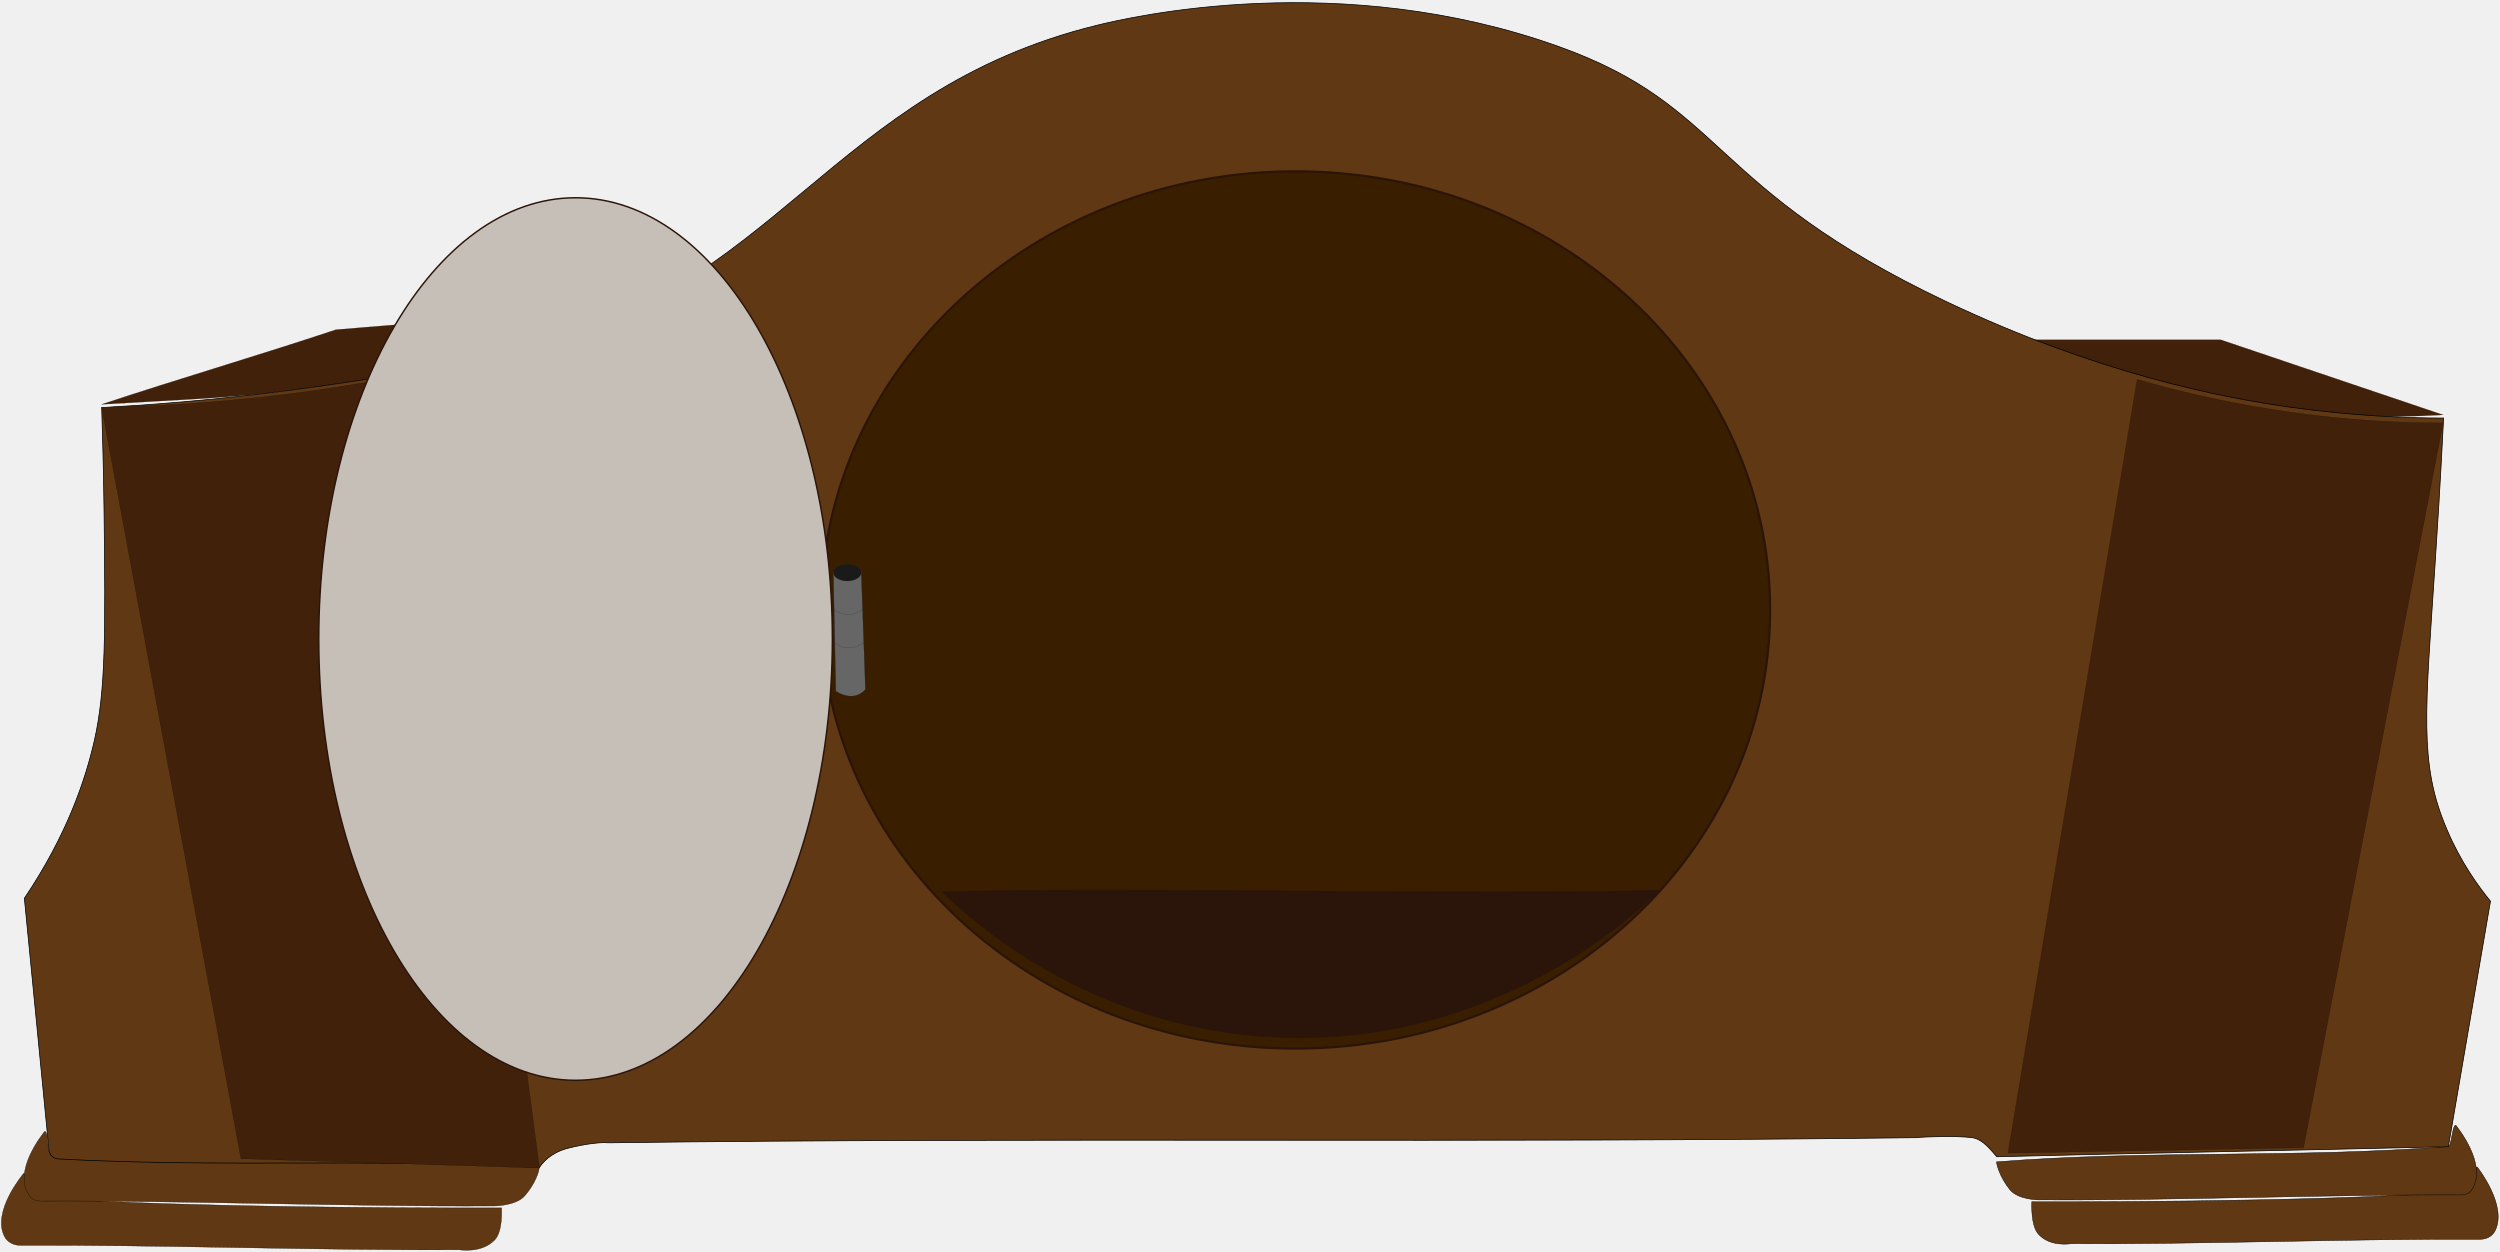
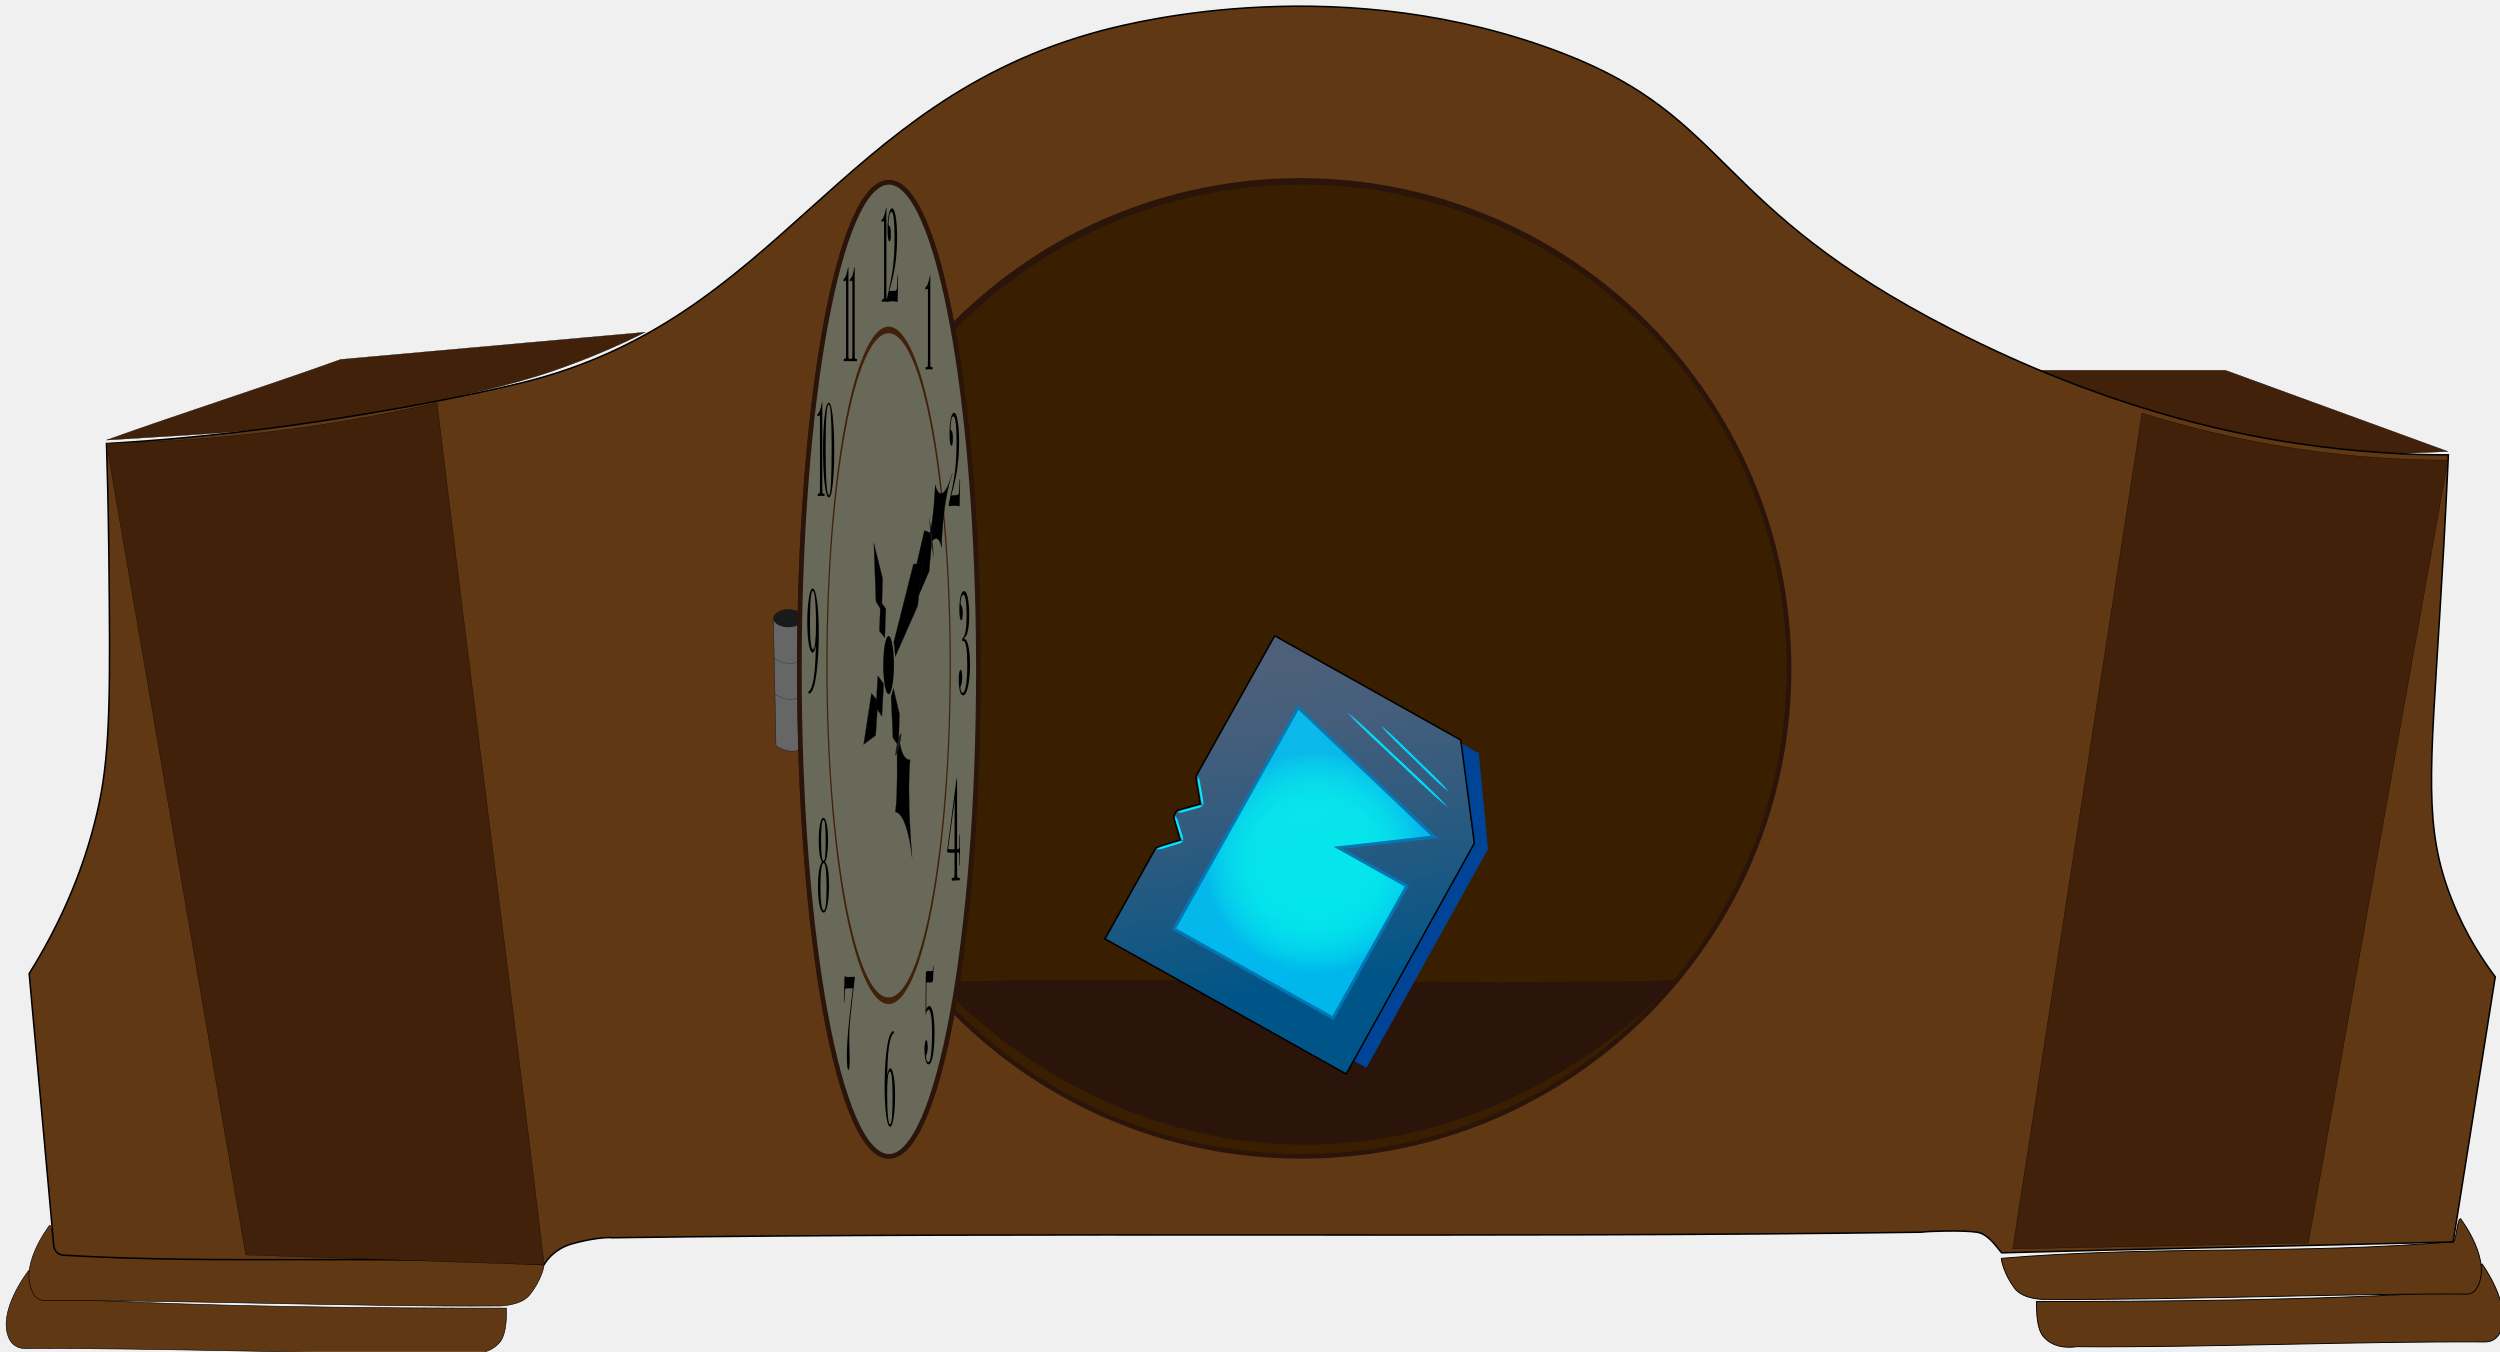
- <svg xmlns="http://www.w3.org/2000/svg" width="847" height="424" viewBox="0 0 847 424" fill="none">
-   <path d="M34.454 136.993C60.923 128.203 87.392 120.491 113.771 111.701L216.954 103.16C208.071 107.306 197.753 111.452 186.089 115.184C181.692 116.594 170.297 120.159 146.251 124.72C140.15 125.881 120.052 129.696 90.442 133.179C75.638 134.92 56.706 135.667 34.365 136.993H34.454Z" fill="#42210B" stroke="black" stroke-width="0.05" stroke-miterlimit="10" />
-   <path d="M827.709 140.559L752.34 115.101H688.815C704.607 122.399 725.872 130.525 751.892 135.915C782.129 142.218 808.418 141.554 827.799 140.559H827.709Z" fill="#42210B" stroke="black" stroke-width="0.05" stroke-miterlimit="10" />
-   <path d="M169.938 409.239C169.938 410.151 170.387 417.283 167.516 420.185C163.209 424.58 156.211 423.502 155.313 423.419C111.797 423.751 51.233 421.678 6.819 421.927C4.576 421.927 2.512 420.848 1.525 418.941C-2.871 410.483 7.806 397.795 8.075 397.463C9.421 397.546 10.588 405.59 11.933 405.673C66.665 409.653 169.938 409.239 169.938 409.239Z" fill="#603813" stroke="black" stroke-width="0.1" stroke-miterlimit="10" />
-   <path d="M182.679 395.722C182.679 396.634 181.513 400.863 177.834 405.092C174.873 408.575 167.426 408.658 166.529 408.575C122.833 408.907 58.231 406.668 13.818 406.917C12.382 406.917 10.946 406.419 10.139 405.341C3.768 396.883 14.894 383.698 15.164 383.283C16.509 383.366 15.792 390.415 17.137 390.498C71.869 394.561 127.947 391.658 182.679 395.722Z" fill="#603813" stroke="black" stroke-width="0.1" stroke-miterlimit="10" />
-   <path d="M688.367 407.166C688.367 408.078 688.008 415.21 690.61 418.112C694.558 422.507 701.108 421.429 702.005 421.346C742.561 421.678 799.087 419.605 840.45 419.854C842.514 419.854 844.488 418.775 845.385 416.868C849.512 408.41 839.553 395.722 839.284 395.39C838.028 395.473 836.951 403.517 835.695 403.6C784.642 407.58 688.367 407.166 688.367 407.166Z" fill="#603813" stroke="black" stroke-width="0.15" stroke-miterlimit="10" />
-   <path d="M676.434 393.649C676.434 394.561 677.51 398.79 680.92 403.019C683.701 406.502 690.61 406.585 691.507 406.502C732.242 406.834 792.537 404.595 833.9 404.844C835.246 404.844 836.592 404.346 837.31 403.268C843.232 394.81 832.285 381.625 832.016 381.21C830.76 381.293 830.67 388.342 829.414 388.425C778.361 392.488 727.397 389.585 676.344 393.649H676.434Z" fill="#603813" stroke="black" stroke-width="0.15" stroke-miterlimit="10" />
-   <path d="M34.454 138.071C34.723 146.447 35.082 158.72 35.262 173.646C35.71 213.534 35.89 233.851 31.942 251.016C28.981 263.953 22.79 282.777 8.255 304.338C10.857 331.454 13.997 362.386 16.599 389.751C16.779 391.327 18.124 392.571 19.919 392.654C74.382 395.639 128.306 392.405 182.769 395.556C183.666 394.063 186.537 390.581 192.19 389.088C198.471 387.429 204.123 386.932 205.918 387.181C352.438 385.273 502.727 387.346 649.247 385.439C651.849 385.107 663.244 384.776 668.179 385.439C671.858 385.937 674.639 389.834 676.523 391.907C729.371 390.581 776.656 389.751 829.504 388.507L843.77 305.333C839.732 300.357 833.721 292.148 829.055 281.118C819.365 258.645 821.787 240.651 825.017 190.895C825.735 180.281 826.812 163.198 827.889 141.637C814.968 141.637 797.382 140.891 776.746 138.071C752.251 134.671 710.798 126.545 659.386 102.164C578.454 63.77 584.915 36.155 528.298 15.838C454.186 -10.781 383.214 5.722 371.729 8.541C281.376 30.682 262.983 99.262 174.873 119.081C139.163 127.125 96.723 132.432 96.723 132.432C71.241 135.666 49.887 137.242 34.813 138.071H34.454Z" fill="#603813" stroke="black" stroke-width="0.25" stroke-miterlimit="10" />
-   <path d="M34.454 137.988L81.649 392.571L182.769 395.722C171.105 306.411 158.095 214.612 146.43 125.301C126.153 129.53 103.363 133.262 78.329 135.584C62.897 136.993 48.182 137.74 34.454 137.988Z" fill="#42210B" stroke="black" stroke-width="0.05" stroke-miterlimit="10" />
-   <path d="M724.077 128.618L680.292 390.664L780.424 388.839L827.709 143.296C812.815 143.296 795.588 142.384 776.566 139.73C756.468 136.91 738.882 132.847 724.077 128.535V128.618Z" fill="#42210B" stroke="black" stroke-width="0.05" stroke-miterlimit="10" />
-   <path d="M438.933 355.254C527.733 355.254 599.719 288.723 599.719 206.651C599.719 124.58 527.733 58.048 438.933 58.048C350.133 58.048 278.146 124.58 278.146 206.651C278.146 288.723 350.133 355.254 438.933 355.254Z" fill="#391E00" stroke="#2B140A" stroke-width="0.75" stroke-miterlimit="10" />
-   <path d="M318.91 302.009C328.337 311.206 368.84 348.8 432.91 351.543C506.844 354.69 554.765 309.189 562.534 301.525C492.179 303.219 389.178 300.315 318.91 302.009Z" fill="#2B140A" />
-   <path d="M195 366C243.049 366 282 299.067 282 216.5C282 133.933 243.049 67 195 67C146.951 67 108 133.933 108 216.5C108 299.067 146.951 366 195 366Z" fill="#C6BFB7" stroke="#2B140A" stroke-width="0.5" stroke-miterlimit="10" />
-   <path d="M282.333 193.71L283.164 234.114C283.164 234.114 288.81 238.354 293.212 233.616L291.8 193.793C291.8 192.629 285.904 188.971 282.333 193.793V193.71Z" fill="#666666" stroke="#1A1A1A" stroke-width="0.08" stroke-miterlimit="10" />
-   <path d="M287.067 196.869C289.681 196.869 291.8 195.603 291.8 194.042C291.8 192.481 289.681 191.216 287.067 191.216C284.453 191.216 282.333 192.481 282.333 194.042C282.333 195.603 284.453 196.869 287.067 196.869Z" fill="#1A1A1A" />
-   <path d="M282.333 206.43C282.333 206.43 287.316 210.503 292.215 206.43" stroke="#1A1A1A" stroke-width="0.05" stroke-miterlimit="10" />
-   <path d="M282.832 217.819C282.832 217.819 287.316 221.727 292.464 217.736" stroke="#1A1A1A" stroke-width="0.05" stroke-miterlimit="10" />
+ <svg xmlns="http://www.w3.org/2000/svg" width="405" height="219" viewBox="0 0 405 219" fill="none">
+   <g clip-path="url(#clip0_312_1041)">
+     <path d="M17.252 71.292C29.909 66.752 42.565 62.768 55.178 58.228L104.516 53.816C100.269 55.958 95.335 58.1 89.758 60.027C87.655 60.755 82.207 62.597 70.709 64.953C67.792 65.552 58.181 67.523 44.024 69.322C36.945 70.221 27.892 70.607 17.209 71.292H17.252Z" fill="#42210B" stroke="black" stroke-width="0.05" stroke-miterlimit="10" />
+     <path d="M396.554 73.134L360.516 59.984H330.141C337.691 63.754 347.859 67.951 360.301 70.735C374.759 73.99 387.33 73.648 396.597 73.134H396.554Z" fill="#42210B" stroke="black" stroke-width="0.05" stroke-miterlimit="10" />
+     <path d="M82.035 211.909C82.035 212.381 82.25 216.064 80.877 217.563C78.817 219.833 75.471 219.277 75.042 219.234C54.234 219.405 25.275 218.334 4.038 218.463C2.966 218.463 1.979 217.906 1.507 216.921C-0.595 212.552 4.51 205.999 4.639 205.827C5.283 205.87 5.84 210.025 6.484 210.068C32.654 212.124 82.035 211.909 82.035 211.909Z" fill="#603813" stroke="black" stroke-width="0.1" stroke-miterlimit="10" />
+     <path d="M88.127 204.928C88.127 205.399 87.57 207.583 85.811 209.768C84.395 211.567 80.834 211.61 80.405 211.567C59.511 211.738 28.621 210.582 7.385 210.71C6.698 210.71 6.012 210.453 5.626 209.896C2.58 205.527 7.899 198.717 8.028 198.503C8.672 198.546 8.329 202.187 8.972 202.229C35.143 204.328 61.957 202.829 88.127 204.928Z" fill="#603813" stroke="black" stroke-width="0.1" stroke-miterlimit="10" />
+     <path d="M329.926 210.839C329.926 211.31 329.755 214.993 330.999 216.492C332.887 218.763 336.018 218.206 336.447 218.163C355.839 218.334 382.868 217.263 402.646 217.392C403.633 217.392 404.577 216.835 405.006 215.85C406.979 211.481 402.217 204.928 402.088 204.756C401.488 204.799 400.973 208.954 400.372 208.997C375.961 211.053 329.926 210.839 329.926 210.839Z" fill="#603813" stroke="black" stroke-width="0.15" stroke-miterlimit="10" />
+     <path d="M324.22 203.857C324.22 204.328 324.735 206.513 326.365 208.697C327.695 210.496 330.999 210.539 331.428 210.496C350.906 210.667 379.736 209.511 399.514 209.639C400.158 209.639 400.801 209.382 401.144 208.826C403.976 204.457 398.742 197.646 398.613 197.432C398.013 197.475 397.97 201.116 397.369 201.159C372.957 203.257 348.589 201.758 324.177 203.857H324.22Z" fill="#603813" stroke="black" stroke-width="0.15" stroke-miterlimit="10" />
+     <path d="M17.252 71.849C17.381 76.175 17.553 82.514 17.639 90.224C17.853 110.826 17.939 121.32 16.051 130.186C14.635 136.868 11.675 146.591 4.725 157.727C5.969 171.733 7.471 187.709 8.715 201.844C8.801 202.658 9.444 203.3 10.302 203.343C36.344 204.885 62.129 203.215 88.17 204.842C88.599 204.071 89.972 202.272 92.675 201.501C95.678 200.645 98.381 200.388 99.239 200.516C169.299 199.531 241.161 200.602 311.221 199.617C312.465 199.445 317.913 199.274 320.273 199.617C322.032 199.874 323.362 201.887 324.263 202.958C349.533 202.272 372.142 201.844 397.412 201.201L404.233 158.241C402.303 155.671 399.428 151.431 397.197 145.734C392.564 134.127 393.722 124.832 395.267 99.133C395.61 93.65 396.125 84.827 396.64 73.691C390.462 73.691 382.053 73.305 372.185 71.849C360.473 70.093 340.652 65.895 316.069 53.303C277.37 33.471 280.459 19.208 253.388 8.714C217.95 -5.035 184.015 3.489 178.523 4.945C135.32 16.381 126.525 51.803 84.395 62.04C67.32 66.195 47.027 68.936 47.027 68.936C34.842 70.607 24.632 71.421 17.424 71.849H17.252Z" fill="#603813" stroke="black" stroke-width="0.25" stroke-miterlimit="10" />
+     <path d="M125.281 99.989L125.71 120.806C125.71 120.806 128.627 122.99 130.901 120.549L130.172 100.032C130.172 99.433 127.126 97.548 125.281 100.032V99.989Z" fill="#666666" stroke="#1A1A1A" stroke-width="0.08" stroke-miterlimit="10" />
+     <path d="M127.726 101.617C129.077 101.617 130.172 100.965 130.172 100.161C130.172 99.356 129.077 98.704 127.726 98.704C126.376 98.704 125.281 99.356 125.281 100.161C125.281 100.965 126.376 101.617 127.726 101.617Z" fill="#1A1A1A" />
+     <path d="M125.281 106.543C125.281 106.543 127.855 108.641 130.386 106.543" stroke="#1A1A1A" stroke-width="0.05" stroke-miterlimit="10" />
+     <path d="M125.538 112.411C125.538 112.411 127.855 114.424 130.515 112.368" stroke="#1A1A1A" stroke-width="0.05" stroke-miterlimit="10" />
+     <path d="M17.252 71.806C24.76 115.623 32.311 159.483 39.819 203.3L88.17 204.928C82.593 158.798 76.372 111.383 70.795 65.253C61.099 67.437 50.202 69.365 38.232 70.564C30.852 71.292 23.817 71.677 17.252 71.806Z" fill="#42210B" stroke="black" stroke-width="0.05" stroke-miterlimit="10" />
+     <path d="M210.657 187.024C254.302 187.024 289.684 151.701 289.684 108.127C289.684 64.554 254.302 29.231 210.657 29.231C167.012 29.231 131.631 64.554 131.631 108.127C131.631 151.701 167.012 187.024 210.657 187.024Z" fill="#2B140A" stroke="#2B140A" stroke-width="0.75" stroke-miterlimit="10" />
+     <path d="M347.001 66.966L326.065 202.315L373.944 201.373L396.554 74.547C389.432 74.547 381.195 74.076 372.099 72.705C362.489 71.249 354.08 69.15 347.001 66.923V66.966Z" fill="#42210B" stroke="black" stroke-width="0.05" stroke-miterlimit="10" />
+     <path d="M210.803 187.324C254.447 187.324 289.828 152.001 289.828 108.429C289.828 64.856 254.447 29.534 210.803 29.534C167.159 29.534 131.778 64.856 131.778 108.429C131.778 152.001 167.159 187.324 210.803 187.324Z" fill="#391E00" stroke="#2B140A" stroke-width="0.75" stroke-miterlimit="10" />
+     <path d="M151.813 159.055C156.446 163.938 176.353 183.897 207.843 185.353C244.18 187.024 267.734 162.867 271.552 158.798C236.973 159.697 186.349 158.155 151.813 159.055Z" fill="#2B140A" />
+     <path d="M239.561 122.019L241.061 137.547L221.364 172.993L218.372 171.317L237.701 136.47L235.502 119.745L239.561 122.019Z" fill="#004497" />
+     <path d="M206.504 103L236.647 119.887L238.845 136.612L218.083 173.99L179 152.095L186.321 139.027L187.268 137.336L191.178 136.079L190.118 132.248L190.654 131.292L194.447 130.244L193.731 125.8L206.504 103Z" fill="url(#paint0_linear_312_1041)" stroke="black" stroke-width="0.25" stroke-miterlimit="10" />
+     <path opacity="0.84" d="M210.302 114.598L190.188 150.502L215.94 164.93L227.924 143.539L216.85 137.335L232.381 135.583L210.302 114.598Z" fill="url(#paint1_radial_312_1041)" stroke="#007CBC" stroke-width="0.5" stroke-miterlimit="10" />
+     <path d="M234.472 130.699C232.033 128.785 228.57 125.331 226.266 123.203C224.002 121.032 220.36 117.784 218.305 115.441C220.745 117.356 224.207 120.809 226.511 122.938C228.776 125.108 232.418 128.356 234.472 130.699Z" fill="#00EFFF" />
+     <path d="M234.472 130.699L218.317 115.448" stroke="#0091FF" stroke-width="0.05" stroke-miterlimit="10" />
+     <path d="M234.7 128.25C232.955 126.966 230.695 124.557 229.104 123.054C227.571 121.534 225.078 119.284 223.747 117.604C225.468 118.875 227.789 121.318 229.343 122.801C230.899 124.365 233.346 126.525 234.7 128.25Z" fill="#00DFFF" />
+     <path d="M234.7 128.25L223.747 117.604" stroke="#0091FF" stroke-width="0.03" stroke-miterlimit="10" />
+     <path d="M194.882 130.504C194.682 130.199 194.54 129.733 194.508 129.36L194.311 128.187C194.241 127.794 194.067 126.81 194.003 126.436L194.076 125.817L194.346 126.371C194.41 126.745 194.59 127.747 194.654 128.121L194.85 129.295C194.941 129.651 194.975 130.137 194.889 130.492L194.882 130.504Z" fill="#00E9FF" />
+     <path d="M190.828 131.615C191.084 131.388 191.462 131.23 191.798 131.176L192.812 130.891C193.15 130.806 194.011 130.564 194.336 130.472L194.882 130.504L194.421 130.809C194.096 130.901 193.222 131.137 192.897 131.228L191.883 131.514C191.563 131.625 191.158 131.687 190.821 131.627L190.828 131.615Z" fill="#00E9FF" />
+     <path d="M191.661 136.253C191.427 136.009 191.244 135.617 191.172 135.286L190.854 134.271C190.75 133.939 190.483 133.064 190.379 132.732L190.386 132.173L190.711 132.629C190.81 132.941 191.082 133.835 191.186 134.167L191.504 135.182C191.634 135.497 191.702 135.922 191.661 136.253Z" fill="#00E9FF" />
+     <path d="M187.37 137.586C187.633 137.346 188.057 137.165 188.406 137.087L189.491 136.761C189.843 136.652 190.775 136.369 191.119 136.272L191.71 136.281L191.216 136.616C190.872 136.713 189.94 136.996 189.589 137.105L188.504 137.432C188.177 137.555 187.726 137.64 187.363 137.598L187.37 137.586Z" fill="#00E9FF" />
+     <path d="M144 187.327C152.008 187.327 158.5 152.003 158.5 108.43C158.5 64.857 152.008 29.534 144 29.534C135.992 29.534 129.5 64.857 129.5 108.43C129.5 152.003 135.992 187.327 144 187.327Z" fill="#69695A" stroke="#2B140A" stroke-width="0.75" stroke-miterlimit="10" />
+     <path d="M144 187.327C152.008 187.327 158.5 152.003 158.5 108.43C158.5 64.857 152.008 29.534 144 29.534C135.992 29.534 129.5 64.857 129.5 108.43C129.5 152.003 135.992 187.327 144 187.327Z" fill="#69695A" stroke="#2B140A" stroke-width="0.75" stroke-miterlimit="10" />
+     <path d="M143.953 53.991C149.4 53.991 153.84 78.105 153.84 107.788C153.84 137.471 149.408 161.585 143.953 161.585C138.498 161.585 134.066 137.471 134.066 107.788C134.066 78.105 138.498 53.991 143.953 53.991ZM143.953 52.92C138.387 52.92 133.869 77.463 133.869 107.788C133.869 138.113 138.379 162.656 143.953 162.656C149.526 162.656 154.037 138.113 154.037 107.788C154.037 77.463 149.526 52.92 143.953 52.92Z" fill="#42210B" />
+     <path d="M143.98 48.701C143.98 48.815 143.951 48.873 143.894 48.873H143.846C143.846 48.873 143.797 48.873 143.697 48.873C143.597 48.858 143.496 48.851 143.394 48.851C143.213 48.851 143.097 48.858 143.047 48.873C142.998 48.887 142.958 48.894 142.929 48.894C142.866 48.894 142.835 48.83 142.835 48.701C142.835 48.573 142.853 48.508 142.89 48.508C142.948 48.508 143.009 48.501 143.075 48.487C143.156 48.473 143.2 48.366 143.205 48.166C143.213 47.952 143.217 47.502 143.217 46.817V36.751C143.217 36.294 143.214 36.023 143.209 35.937C143.203 35.852 143.185 35.809 143.154 35.809C143.141 35.809 143.055 35.844 142.898 35.916C142.866 35.93 142.845 35.937 142.835 35.937C142.803 35.937 142.788 35.887 142.788 35.787C142.788 35.673 142.803 35.609 142.835 35.595C142.958 35.523 143.083 35.323 143.209 34.995C143.335 34.652 143.436 34.252 143.512 33.796C143.541 33.667 143.56 33.603 143.571 33.603C143.592 33.603 143.602 33.674 143.602 33.817V34.224C143.6 34.338 143.598 34.467 143.598 34.609V47.416C143.598 47.93 143.602 48.23 143.61 48.316C143.621 48.401 143.653 48.451 143.709 48.466L143.799 48.487L143.866 48.508H143.925C143.962 48.508 143.98 48.573 143.98 48.701Z" fill="black" />
+     <path d="M151.089 59.666C151.089 59.781 151.06 59.838 151.002 59.838H150.955C150.955 59.838 150.905 59.838 150.805 59.838C150.705 59.824 150.604 59.816 150.502 59.816C150.321 59.816 150.206 59.824 150.156 59.838C150.106 59.852 150.066 59.859 150.038 59.859C149.975 59.859 149.943 59.795 149.943 59.666C149.943 59.538 149.962 59.474 149.998 59.474C150.056 59.474 150.118 59.467 150.183 59.452C150.265 59.438 150.308 59.331 150.313 59.131C150.321 58.917 150.325 58.467 150.325 57.782V47.716C150.325 47.259 150.322 46.988 150.317 46.903C150.312 46.817 150.293 46.774 150.262 46.774C150.249 46.774 150.164 46.81 150.006 46.881C149.975 46.895 149.954 46.903 149.943 46.903C149.912 46.903 149.896 46.852 149.896 46.753C149.896 46.638 149.912 46.574 149.943 46.56C150.066 46.488 150.191 46.289 150.317 45.96C150.443 45.617 150.544 45.218 150.62 44.761C150.649 44.632 150.669 44.568 150.679 44.568C150.7 44.568 150.711 44.639 150.711 44.782V45.189C150.708 45.303 150.707 45.432 150.707 45.575V58.382C150.707 58.895 150.711 59.195 150.719 59.281C150.729 59.367 150.762 59.417 150.817 59.431L150.907 59.452L150.974 59.474H151.033C151.07 59.474 151.089 59.538 151.089 59.666Z" fill="black" />
+     <path d="M155.536 77.934C155.536 77.977 155.533 78.091 155.528 78.277C155.515 78.748 155.494 79.911 155.465 81.767L155.461 82.024C155.191 81.953 154.883 81.917 154.536 81.917C154.35 81.917 154.175 81.932 154.013 81.96C153.85 81.989 153.779 82.003 153.8 82.003C153.729 82.003 153.694 81.932 153.694 81.789C153.694 81.675 153.762 81.318 153.899 80.718C154.227 79.262 154.46 78.077 154.599 77.163C154.841 75.578 154.961 73.715 154.961 71.573C154.961 70.131 154.906 69.039 154.796 68.297C154.712 67.726 154.594 67.44 154.442 67.44C154.292 67.44 154.174 67.69 154.088 68.19C154.019 68.575 153.985 68.961 153.985 69.346C153.985 69.589 154.021 69.717 154.091 69.732C154.275 69.774 154.367 70.21 154.367 71.038C154.367 71.823 154.291 72.216 154.139 72.216C154.042 72.216 153.964 72.052 153.906 71.723C153.849 71.395 153.82 70.945 153.82 70.374C153.82 69.318 153.888 68.468 154.025 67.826C154.161 67.183 154.341 66.862 154.564 66.862C154.787 66.862 154.972 67.247 155.119 68.018C155.289 68.918 155.375 70.088 155.375 71.531C155.375 73.115 155.278 74.579 155.083 75.921C154.889 77.249 154.562 78.698 154.103 80.268C154.276 80.24 154.494 80.225 154.757 80.225C154.974 80.225 155.112 80.211 155.17 80.183C155.228 80.14 155.279 80.047 155.323 79.904C155.36 79.776 155.392 79.297 155.418 78.469C155.436 77.898 155.462 77.613 155.497 77.613C155.523 77.613 155.536 77.72 155.536 77.934Z" fill="black" />
+     <path d="M157.136 107.778C157.136 109.081 157.039 110.196 156.846 111.123C156.632 112.144 156.359 112.654 156.027 112.654C155.756 112.654 155.557 112.308 155.43 111.617C155.349 111.178 155.309 110.675 155.309 110.11C155.309 109.623 155.336 109.238 155.391 108.955C155.449 108.657 155.525 108.508 155.62 108.508C155.695 108.508 155.757 108.626 155.806 108.861C155.856 109.097 155.88 109.395 155.88 109.756C155.88 110.306 155.812 110.738 155.677 111.052C155.622 111.178 155.594 111.303 155.594 111.429C155.594 111.633 155.632 111.822 155.707 111.994C155.782 112.151 155.864 112.23 155.954 112.23C156.173 112.23 156.351 111.822 156.486 111.005C156.625 110.188 156.694 109.12 156.694 107.801C156.694 105.147 156.475 103.82 156.036 103.82C155.993 103.82 155.961 103.828 155.941 103.843H155.91C155.873 103.843 155.854 103.773 155.854 103.631C155.854 103.521 155.889 103.435 155.958 103.372C156.16 103.215 156.316 102.815 156.426 102.171C156.535 101.511 156.59 100.671 156.59 99.65C156.59 98.645 156.542 97.844 156.447 97.247C156.352 96.635 156.224 96.329 156.062 96.329C155.944 96.329 155.84 96.47 155.75 96.753C155.664 97.02 155.62 97.334 155.62 97.695C155.62 97.836 155.641 97.93 155.681 97.978C155.871 98.229 155.967 98.661 155.967 99.273C155.967 100.074 155.89 100.475 155.737 100.475C155.639 100.475 155.56 100.318 155.499 100.004C155.441 99.689 155.412 99.273 155.412 98.755C155.412 97.907 155.479 97.2 155.612 96.635C155.747 96.054 155.935 95.763 156.174 95.763C156.449 95.763 156.658 96.148 156.802 96.918C156.947 97.687 157.019 98.582 157.019 99.603C157.019 101.017 156.896 102.061 156.651 102.736C156.564 102.972 156.424 103.168 156.231 103.325V103.49C156.47 103.537 156.664 103.828 156.811 104.362C157.027 105.147 157.136 106.286 157.136 107.778Z" fill="black" />
+     <path d="M155.529 140.019C155.529 140.176 155.515 140.255 155.486 140.255C155.46 140.255 155.443 140.168 155.434 139.996C155.428 139.807 155.418 139.312 155.404 138.511C155.398 138.386 155.387 138.292 155.369 138.229C155.335 138.119 155.258 138.064 155.14 138.064C155.108 138.064 155.078 138.072 155.049 138.087L155.053 141.786C155.068 141.974 155.091 142.092 155.122 142.139C155.157 142.186 155.239 142.21 155.369 142.21C155.433 142.21 155.47 142.241 155.482 142.304C155.485 142.336 155.486 142.383 155.486 142.445C155.486 142.555 155.428 142.61 155.313 142.61C155.197 142.61 154.874 142.626 154.343 142.658C154.314 142.673 154.283 142.681 154.248 142.681C154.19 142.681 154.161 142.603 154.161 142.445C154.161 142.288 154.203 142.218 154.287 142.233C154.385 142.249 154.474 142.218 154.555 142.139C154.59 142.108 154.612 142.029 154.62 141.904C154.629 141.762 154.633 141.464 154.633 141.008V138.158C154.575 138.142 154.509 138.134 154.434 138.134H154.257C154.216 138.134 154.171 138.142 154.122 138.158C154.079 138.158 154.052 138.158 154.04 138.158L153.49 138.087C153.45 138.072 153.43 138.009 153.43 137.899C153.43 137.82 153.642 136.195 154.066 133.022C154.199 132.002 154.492 129.756 154.945 126.285C154.965 126.128 154.985 126.049 155.006 126.049C155.034 126.049 155.049 126.199 155.049 126.497V137.569H155.092C155.19 137.569 155.267 137.538 155.322 137.475C155.379 137.412 155.408 137.255 155.408 137.004C155.405 136.014 155.404 135.677 155.404 135.991C155.407 135.425 155.423 135.143 155.451 135.143C155.492 135.143 155.512 135.363 155.512 135.802V136.862L155.516 138.558C155.519 139.14 155.522 139.509 155.525 139.666C155.528 139.807 155.529 139.925 155.529 140.019ZM154.659 129.512C154.63 129.764 154.57 130.243 154.477 130.949C154.35 131.907 154.158 133.337 153.902 135.237L153.594 137.522C153.701 137.569 153.93 137.593 154.283 137.593C154.407 137.593 154.524 137.585 154.633 137.569V135.896C154.633 135.111 154.638 134.051 154.646 132.716C154.655 131.146 154.659 130.078 154.659 129.512Z" fill="black" />
+     <path d="M151.392 167.346C151.392 169.173 151.263 170.573 151.006 171.544C150.851 172.129 150.65 172.422 150.404 172.422C150.157 172.422 149.976 172.072 149.86 171.372C149.797 170.987 149.766 170.53 149.766 170.002C149.766 169.559 149.792 169.202 149.845 168.931C149.897 168.645 149.965 168.502 150.049 168.502C150.118 168.502 150.174 168.61 150.219 168.824C150.266 169.038 150.289 169.302 150.289 169.616C150.289 170.144 150.225 170.544 150.097 170.815C150.039 170.93 150.01 171.058 150.01 171.201C150.01 171.429 150.048 171.636 150.124 171.822C150.203 171.993 150.289 172.079 150.384 172.079C150.568 172.079 150.705 171.736 150.797 171.051C150.923 170.109 150.986 168.838 150.986 167.239C150.986 166.068 150.936 165.162 150.837 164.519C150.737 163.877 150.595 163.555 150.411 163.555C150.27 163.555 150.114 163.848 149.943 164.433C149.959 161.221 149.971 159.194 149.978 158.351C149.981 157.866 150.001 157.573 150.038 157.473C150.074 157.359 150.174 157.302 150.337 157.302C150.363 157.302 150.408 157.302 150.47 157.302C150.533 157.316 150.583 157.323 150.62 157.323H150.754C150.935 157.323 151.04 157.309 151.069 157.28C151.1 157.238 151.12 157.116 151.128 156.916C151.138 156.588 151.157 156.424 151.183 156.424C151.209 156.424 151.222 156.502 151.222 156.659C151.222 156.759 151.221 156.838 151.218 156.895L151.21 157.388C151.197 158.187 151.17 158.687 151.128 158.887C151.088 159.072 150.99 159.165 150.833 159.165L150.081 159.144C150.07 159.629 150.061 161.093 150.053 163.534C150.203 163.163 150.359 162.977 150.522 162.977C150.792 162.977 151.004 163.37 151.159 164.155C151.314 164.926 151.392 165.99 151.392 167.346Z" fill="black" />
+     <path d="M145.004 177.497C145.004 178.882 144.926 180.067 144.771 181.052C144.616 182.037 144.431 182.53 144.216 182.53C143.946 182.53 143.727 181.923 143.559 180.71C143.391 179.496 143.307 177.918 143.307 175.977C143.307 174.192 143.378 172.564 143.52 171.094C143.664 169.623 143.856 168.552 144.094 167.881C144.294 167.325 144.512 167.046 144.748 167.046C144.803 167.046 144.83 167.103 144.83 167.217C144.83 167.317 144.812 167.374 144.775 167.389C144.539 167.503 144.33 167.967 144.149 168.781C143.913 169.837 143.774 171.636 143.732 174.178C143.877 173.435 144.039 173.064 144.22 173.064C144.367 173.064 144.505 173.278 144.634 173.706C144.88 174.52 145.004 175.784 145.004 177.497ZM144.598 177.561C144.598 174.906 144.447 173.578 144.145 173.578C144.009 173.578 143.904 173.899 143.831 174.542C143.757 175.17 143.72 176.055 143.72 177.197C143.72 178.839 143.774 180.167 143.882 181.181C143.95 181.823 144.05 182.144 144.181 182.144C144.459 182.144 144.598 180.617 144.598 177.561Z" fill="black" />
+     <path d="M138.478 158.394C138.478 158.48 138.326 159.815 138.021 162.399C137.851 163.855 137.734 164.997 137.671 165.825C137.608 166.639 137.576 167.453 137.576 168.267C137.576 168.681 137.595 169.495 137.632 170.708C137.645 171.136 137.651 171.501 137.651 171.8C137.651 172.814 137.582 173.321 137.443 173.321C137.277 173.321 137.195 172.543 137.195 170.987C137.195 169.545 137.317 167.646 137.561 165.29C137.715 163.805 137.916 162.077 138.163 160.107H137.565C137.255 160.107 137.077 160.114 137.029 160.129C136.972 160.143 136.931 160.193 136.907 160.279C136.886 160.364 136.871 160.486 136.86 160.643C136.852 160.785 136.831 161.285 136.797 162.142C136.787 162.313 136.771 162.399 136.75 162.399C136.724 162.399 136.711 162.313 136.711 162.142C136.711 161.97 136.717 161.692 136.73 161.307C136.759 160.436 136.777 159.693 136.785 159.079C136.791 158.637 136.808 158.33 136.836 158.158C136.855 158.158 136.909 158.173 136.998 158.201C137.197 158.258 137.342 158.287 137.431 158.287L138.246 158.244C138.267 158.244 138.289 158.237 138.312 158.223C138.333 158.223 138.347 158.223 138.352 158.223C138.436 158.223 138.478 158.28 138.478 158.394Z" fill="black" />
+     <path d="M134.302 143.51C134.302 144.938 134.193 146.087 133.975 146.958C133.828 147.543 133.646 147.836 133.428 147.836C133.194 147.836 132.997 147.551 132.837 146.979C132.62 146.208 132.511 145.123 132.511 143.724C132.511 141.597 132.722 140.248 133.144 139.677V139.569C132.984 139.327 132.858 138.92 132.767 138.349C132.677 137.763 132.633 137.071 132.633 136.271C132.633 135.158 132.702 134.251 132.841 133.552C132.983 132.838 133.165 132.481 133.388 132.481C133.585 132.481 133.747 132.738 133.873 133.252C134.056 133.994 134.148 134.951 134.148 136.122C134.148 136.964 134.102 137.721 134.01 138.392C133.918 139.048 133.804 139.448 133.668 139.591L133.672 139.677C134.092 140.133 134.302 141.411 134.302 143.51ZM133.758 136.164C133.758 134.894 133.716 133.958 133.632 133.359C133.583 133.002 133.503 132.823 133.392 132.823C133.146 132.823 133.022 133.944 133.022 136.186C133.022 138.37 133.155 139.462 133.42 139.462C133.538 139.462 133.621 139.227 133.668 138.756C133.728 138.142 133.758 137.278 133.758 136.164ZM133.9 143.724C133.9 141.126 133.74 139.826 133.42 139.826C133.26 139.826 133.135 140.162 133.046 140.833C132.957 141.49 132.912 142.404 132.912 143.574C132.912 144.788 132.958 145.744 133.05 146.444C133.144 147.144 133.273 147.493 133.436 147.493C133.575 147.493 133.677 147.279 133.743 146.851C133.848 146.166 133.9 145.123 133.9 143.724Z" fill="black" />
+     <path d="M132.643 102.59C132.643 104.648 132.555 106.516 132.379 108.197C132.206 109.862 131.978 111.016 131.695 111.66C131.487 112.131 131.28 112.367 131.072 112.367C130.997 112.367 130.959 112.312 130.959 112.202C130.959 112.107 130.979 112.045 131.02 112.013C131.508 111.668 131.842 110.348 132.024 108.056C132.096 107.129 132.147 105.951 132.176 104.522C132.017 105.339 131.838 105.747 131.639 105.747C131.448 105.747 131.275 105.433 131.119 104.805C130.891 103.894 130.777 102.551 130.777 100.776C130.777 99.269 130.861 97.989 131.028 96.936C131.199 95.868 131.404 95.334 131.643 95.334C131.938 95.334 132.177 96.01 132.362 97.36C132.55 98.711 132.643 100.454 132.643 102.59ZM132.189 101.035C132.189 99.245 132.128 97.832 132.007 96.795C131.923 96.088 131.809 95.735 131.665 95.735C131.368 95.735 131.219 97.431 131.219 100.823C131.219 103.729 131.385 105.182 131.717 105.182C131.864 105.182 131.98 104.82 132.063 104.098C132.147 103.36 132.189 102.339 132.189 101.035Z" fill="black" />
+     <path d="M133.597 80.183C133.597 80.297 133.568 80.354 133.51 80.354H133.463C133.463 80.354 133.413 80.354 133.314 80.354C133.214 80.34 133.113 80.332 133.011 80.332C132.83 80.332 132.714 80.34 132.664 80.354C132.614 80.368 132.575 80.375 132.546 80.375C132.483 80.375 132.452 80.311 132.452 80.183C132.452 80.054 132.47 79.99 132.507 79.99C132.564 79.99 132.626 79.983 132.692 79.968C132.773 79.954 132.816 79.847 132.822 79.647C132.83 79.433 132.833 78.983 132.833 78.298V68.233C132.833 67.776 132.831 67.504 132.826 67.419C132.82 67.333 132.802 67.29 132.77 67.29C132.757 67.29 132.672 67.326 132.515 67.397C132.483 67.412 132.462 67.419 132.452 67.419C132.42 67.419 132.404 67.369 132.404 67.269C132.404 67.154 132.42 67.09 132.452 67.076C132.575 67.005 132.7 66.805 132.826 66.476C132.952 66.134 133.053 65.734 133.129 65.277C133.158 65.149 133.177 65.084 133.188 65.084C133.209 65.084 133.219 65.156 133.219 65.299V65.705C133.217 65.82 133.215 65.948 133.215 66.091V78.898C133.215 79.412 133.219 79.711 133.227 79.797C133.238 79.883 133.27 79.933 133.325 79.947L133.416 79.968L133.483 79.99H133.542C133.579 79.99 133.597 80.054 133.597 80.183Z" fill="black" />
+     <path d="M137.824 58.338C137.824 58.453 137.795 58.51 137.738 58.51H137.69C137.69 58.51 137.641 58.51 137.541 58.51C137.441 58.495 137.34 58.488 137.238 58.488C137.057 58.488 136.941 58.495 136.892 58.51C136.842 58.524 136.802 58.531 136.773 58.531C136.71 58.531 136.679 58.467 136.679 58.338C136.679 58.21 136.697 58.146 136.734 58.146C136.792 58.146 136.853 58.139 136.919 58.124C137 58.11 137.044 58.003 137.049 57.803C137.057 57.589 137.061 57.139 137.061 56.454V46.388C137.061 45.931 137.058 45.66 137.053 45.574C137.048 45.489 137.029 45.446 136.998 45.446C136.985 45.446 136.899 45.482 136.742 45.553C136.71 45.567 136.689 45.574 136.679 45.574C136.647 45.574 136.632 45.525 136.632 45.425C136.632 45.31 136.647 45.246 136.679 45.232C136.802 45.16 136.927 44.961 137.053 44.632C137.179 44.289 137.28 43.89 137.356 43.433C137.385 43.304 137.404 43.24 137.415 43.24C137.436 43.24 137.446 43.312 137.446 43.454V43.861C137.444 43.975 137.443 44.104 137.443 44.247V57.053C137.443 57.567 137.446 57.867 137.454 57.953C137.465 58.039 137.498 58.089 137.553 58.103L137.643 58.124L137.71 58.146H137.769C137.806 58.146 137.824 58.21 137.824 58.338Z" fill="black" />
+     <path d="M145.491 44.825C145.491 44.868 145.489 44.982 145.484 45.167C145.47 45.639 145.449 46.802 145.421 48.658L145.417 48.915C145.146 48.844 144.838 48.808 144.492 48.808C144.305 48.808 144.131 48.822 143.968 48.851C143.806 48.88 143.735 48.894 143.756 48.894C143.685 48.894 143.649 48.822 143.649 48.68C143.649 48.566 143.718 48.209 143.854 47.609C144.182 46.153 144.416 44.968 144.555 44.054C144.796 42.469 144.917 40.606 144.917 38.464C144.917 37.022 144.862 35.93 144.751 35.188C144.668 34.617 144.549 34.331 144.397 34.331C144.248 34.331 144.13 34.581 144.043 35.081C143.975 35.466 143.941 35.852 143.941 36.237C143.941 36.48 143.976 36.608 144.047 36.623C144.231 36.665 144.322 37.101 144.322 37.929C144.322 38.714 144.246 39.107 144.094 39.107C143.997 39.107 143.92 38.943 143.862 38.614C143.804 38.286 143.775 37.836 143.775 37.265C143.775 36.209 143.844 35.359 143.98 34.717C144.116 34.074 144.296 33.753 144.519 33.753C144.742 33.753 144.927 34.138 145.074 34.909C145.245 35.809 145.33 36.98 145.33 38.422C145.33 40.006 145.233 41.47 145.039 42.812C144.845 44.14 144.518 45.589 144.059 47.159C144.232 47.131 144.45 47.116 144.712 47.116C144.93 47.116 145.068 47.102 145.125 47.074C145.183 47.031 145.234 46.938 145.279 46.795C145.316 46.667 145.347 46.188 145.373 45.36C145.392 44.789 145.418 44.504 145.452 44.504C145.478 44.504 145.491 44.611 145.491 44.825Z" fill="black" />
+     <path d="M138.848 58.338C138.848 58.453 138.819 58.51 138.761 58.51H138.714C138.714 58.51 138.664 58.51 138.564 58.51C138.465 58.495 138.364 58.488 138.261 58.488C138.08 58.488 137.965 58.495 137.915 58.51C137.865 58.524 137.826 58.531 137.797 58.531C137.734 58.531 137.702 58.467 137.702 58.338C137.702 58.21 137.721 58.146 137.757 58.146C137.815 58.146 137.877 58.139 137.942 58.124C138.024 58.11 138.067 58.003 138.072 57.803C138.08 57.589 138.084 57.139 138.084 56.454V46.388C138.084 45.931 138.082 45.66 138.076 45.574C138.071 45.489 138.053 45.446 138.021 45.446C138.008 45.446 137.923 45.482 137.765 45.553C137.734 45.567 137.713 45.574 137.702 45.574C137.671 45.574 137.655 45.525 137.655 45.425C137.655 45.31 137.671 45.246 137.702 45.232C137.826 45.16 137.95 44.961 138.076 44.632C138.202 44.289 138.303 43.89 138.379 43.433C138.408 43.304 138.428 43.24 138.438 43.24C138.459 43.24 138.47 43.312 138.47 43.454V43.861C138.467 43.975 138.466 44.104 138.466 44.247V57.053C138.466 57.567 138.47 57.867 138.478 57.953C138.488 58.039 138.521 58.089 138.576 58.103L138.667 58.124L138.734 58.146H138.793C138.829 58.146 138.848 58.21 138.848 58.338Z" fill="black" />
+     <path d="M135.152 73.158C135.152 74.429 135.116 75.628 135.046 76.756C134.977 77.884 134.883 78.791 134.762 79.476C134.634 80.218 134.47 80.59 134.27 80.59C133.997 80.59 133.772 79.861 133.593 78.405C133.417 76.949 133.329 75.086 133.329 72.816C133.329 70.189 133.454 68.118 133.703 66.605C133.853 65.691 134.037 65.234 134.254 65.234C134.512 65.234 134.716 65.87 134.868 67.14C135.057 68.711 135.152 70.717 135.152 73.158ZM134.727 72.387C134.727 70.26 134.683 68.504 134.597 67.119C134.531 66.062 134.416 65.534 134.25 65.534C133.92 65.534 133.755 67.925 133.755 72.708C133.755 77.72 133.929 80.225 134.278 80.225C134.441 80.225 134.557 79.497 134.628 78.041C134.694 76.713 134.727 74.829 134.727 72.387Z" fill="black" />
+     <path d="M143.953 111.3C143.591 111.3 143.299 109.715 143.299 107.745C143.299 105.775 143.591 104.19 143.953 104.19C144.315 104.19 144.606 105.775 144.606 107.745C144.606 109.715 144.315 111.3 143.953 111.3Z" fill="black" />
+     <path d="M143.953 105.389C144.189 105.389 144.386 106.46 144.386 107.745C144.386 109.03 144.189 110.101 143.953 110.101C143.717 110.101 143.52 109.03 143.52 107.745C143.52 106.46 143.717 105.389 143.953 105.389ZM143.953 103.033C143.473 103.033 143.087 105.132 143.087 107.745C143.087 110.358 143.473 112.456 143.953 112.456C144.433 112.456 144.819 110.358 144.819 107.745C144.819 105.132 144.433 103.033 143.953 103.033Z" fill="black" />
+     <path d="M139.907 120.594L141.859 119.138L142.229 113.57L141.174 112.328L139.907 120.594Z" fill="black" stroke="#1A1A1A" stroke-width="0.05" stroke-miterlimit="10" />
+     <path d="M143.157 110.786L142.874 116.054L141.906 114.598L142.205 109.458L143.157 110.786Z" fill="black" stroke="#1A1A1A" stroke-width="0.05" stroke-miterlimit="10" />
+     <path d="M150.723 87.999C150.723 87.999 151.935 85.943 152.525 88.599C152.525 88.599 152.62 81.317 154.281 76.692C154.281 76.692 152.706 82.517 151.502 78.619C151.502 78.619 151.321 83.802 150.604 86.586L150.73 87.999H150.723Z" fill="black" stroke="black" stroke-width="0.05" stroke-miterlimit="10" />
+     <path d="M149.762 85.943L148.243 92.54L148.96 92.796L148.731 96.651L150.51 92.54L151.053 86.5L149.762 85.943Z" fill="black" stroke="black" stroke-width="0.05" stroke-miterlimit="10" />
+     <path d="M144.787 104.018L147.975 91.383L149.471 91.297L148.668 98.15L145.047 106.374C145.023 105.989 144.834 104.275 144.795 104.018H144.787Z" fill="black" stroke="#1A1A1A" stroke-width="0.05" stroke-miterlimit="10" />
+     <path d="M151.281 90.612C150.919 88.685 150.659 86.372 150.526 83.716C150.888 85.644 151.14 87.956 151.281 90.612Z" fill="#1A1A1A" />
+     <path d="M141.56 87.956L141.898 97.422L142.835 98.964L142.992 93.739L141.56 87.956Z" fill="black" stroke="#1A1A1A" stroke-width="0.05" stroke-miterlimit="10" />
+     <path d="M143.339 103.333L142.457 102.219L142.654 97.422L143.512 98.621L143.339 103.333Z" fill="black" stroke="#1A1A1A" stroke-width="0.05" stroke-miterlimit="10" />
+     <path d="M144.354 112.842L144.653 119.524L145.559 120.851L145.724 115.712L144.74 111.514C144.701 111.771 144.409 112.713 144.354 112.842Z" fill="black" stroke="#1A1A1A" stroke-width="0.05" stroke-miterlimit="10" />
+     <path d="M145.307 121.708C145.307 121.708 145.449 128.476 145.055 131.559C145.055 131.559 146.865 131.302 147.763 138.927C147.763 138.927 146.897 129.247 147.44 123.079C147.44 123.079 146.251 123.421 145.748 120.209L145.315 121.708H145.307Z" fill="black" stroke="#1A1A1A" stroke-width="0.05" stroke-miterlimit="10" />
+     <path d="M144.992 122.436C145.252 120.337 145.614 119.095 146.07 118.71C145.811 120.809 145.441 122.051 144.992 122.436Z" fill="#1A1A1A" />
+   </g>
+   <defs>
+     <linearGradient id="paint0_linear_312_1041" x1="203.091" y1="107.337" x2="213.512" y2="170.577" gradientUnits="userSpaceOnUse">
+       <stop stop-color="#4D607A" />
+       <stop offset="0.17" stop-color="#455E7B" />
+       <stop offset="0.41" stop-color="#305B7F" />
+       <stop offset="0.72" stop-color="#0E5785" />
+       <stop offset="0.82" stop-color="#005588" />
+     </linearGradient>
+     <radialGradient id="paint1_radial_312_1041" cx="0" cy="0" r="1" gradientUnits="userSpaceOnUse" gradientTransform="translate(213.118 139.77) rotate(29.2585) scale(17.908 17.9008)">
+       <stop offset="0.45" stop-color="#00FFFF" />
+       <stop offset="0.61" stop-color="#00FBFF" />
+       <stop offset="0.75" stop-color="#00F0FF" />
+       <stop offset="0.89" stop-color="#00DEFF" />
+       <stop offset="1" stop-color="#00CAFF" />
+     </radialGradient>
+     <clipPath id="clip0_312_1041">
+       <rect width="405" height="219" fill="white" />
+     </clipPath>
+   </defs>
</svg>
